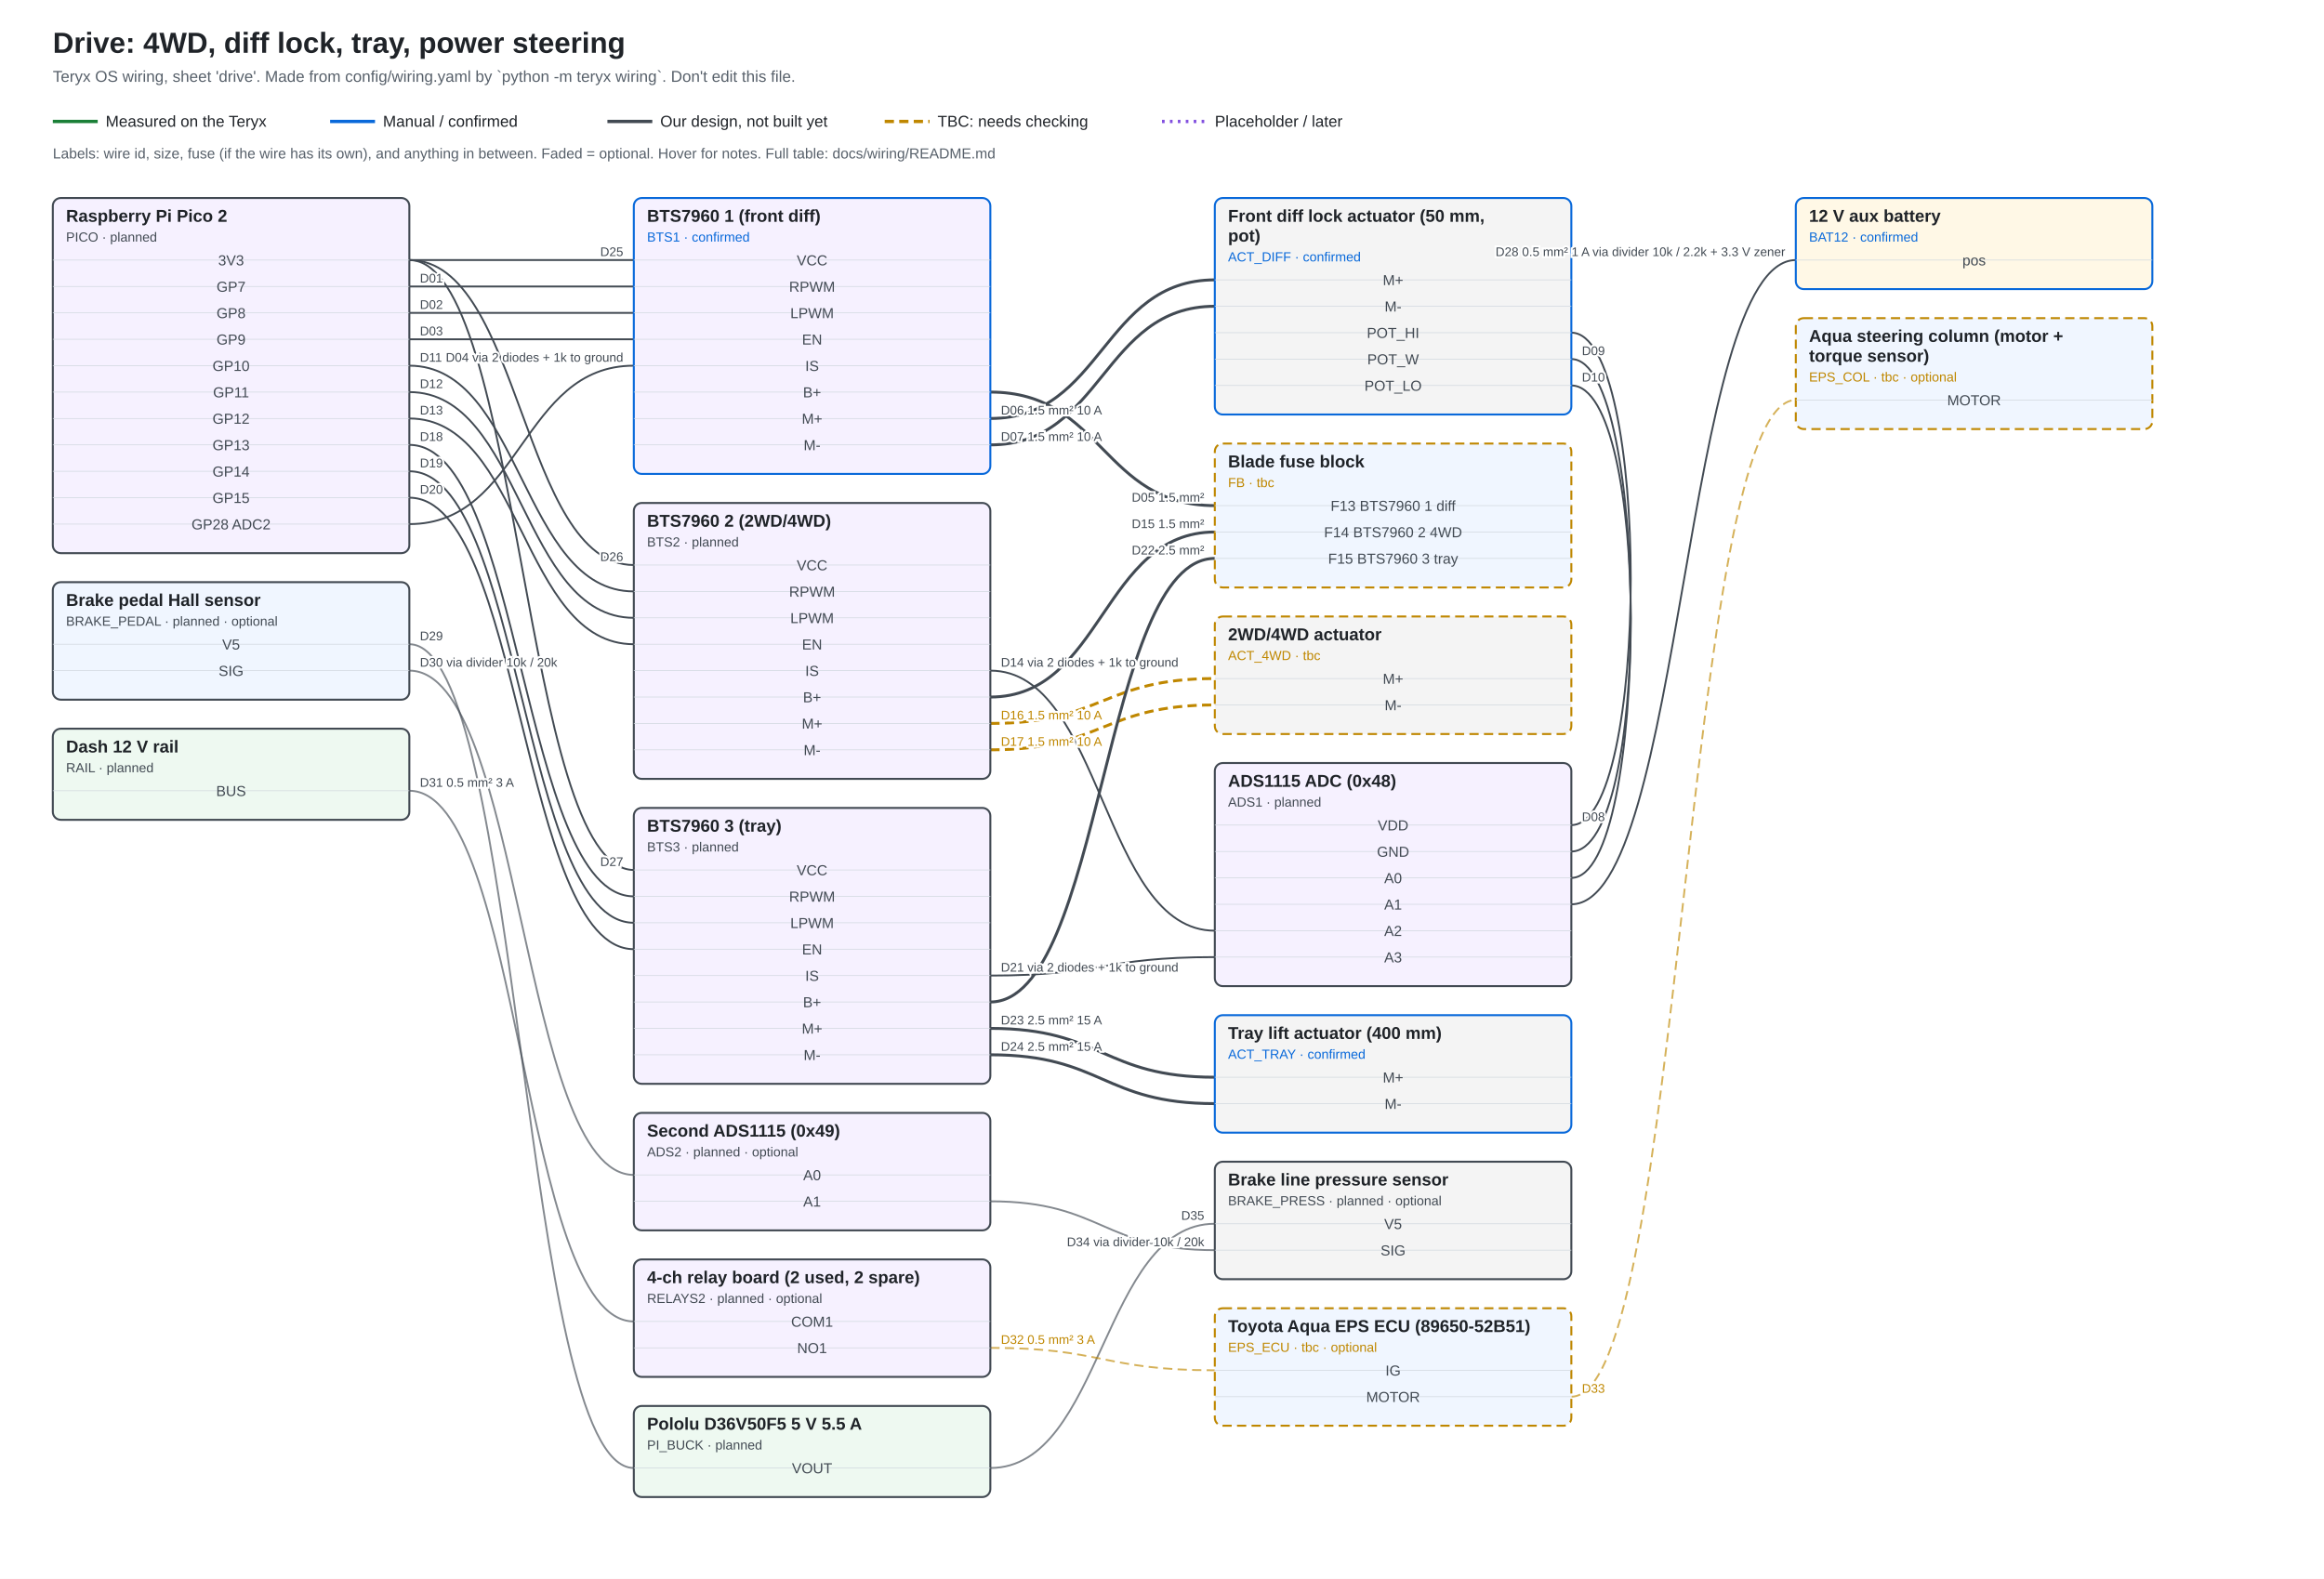
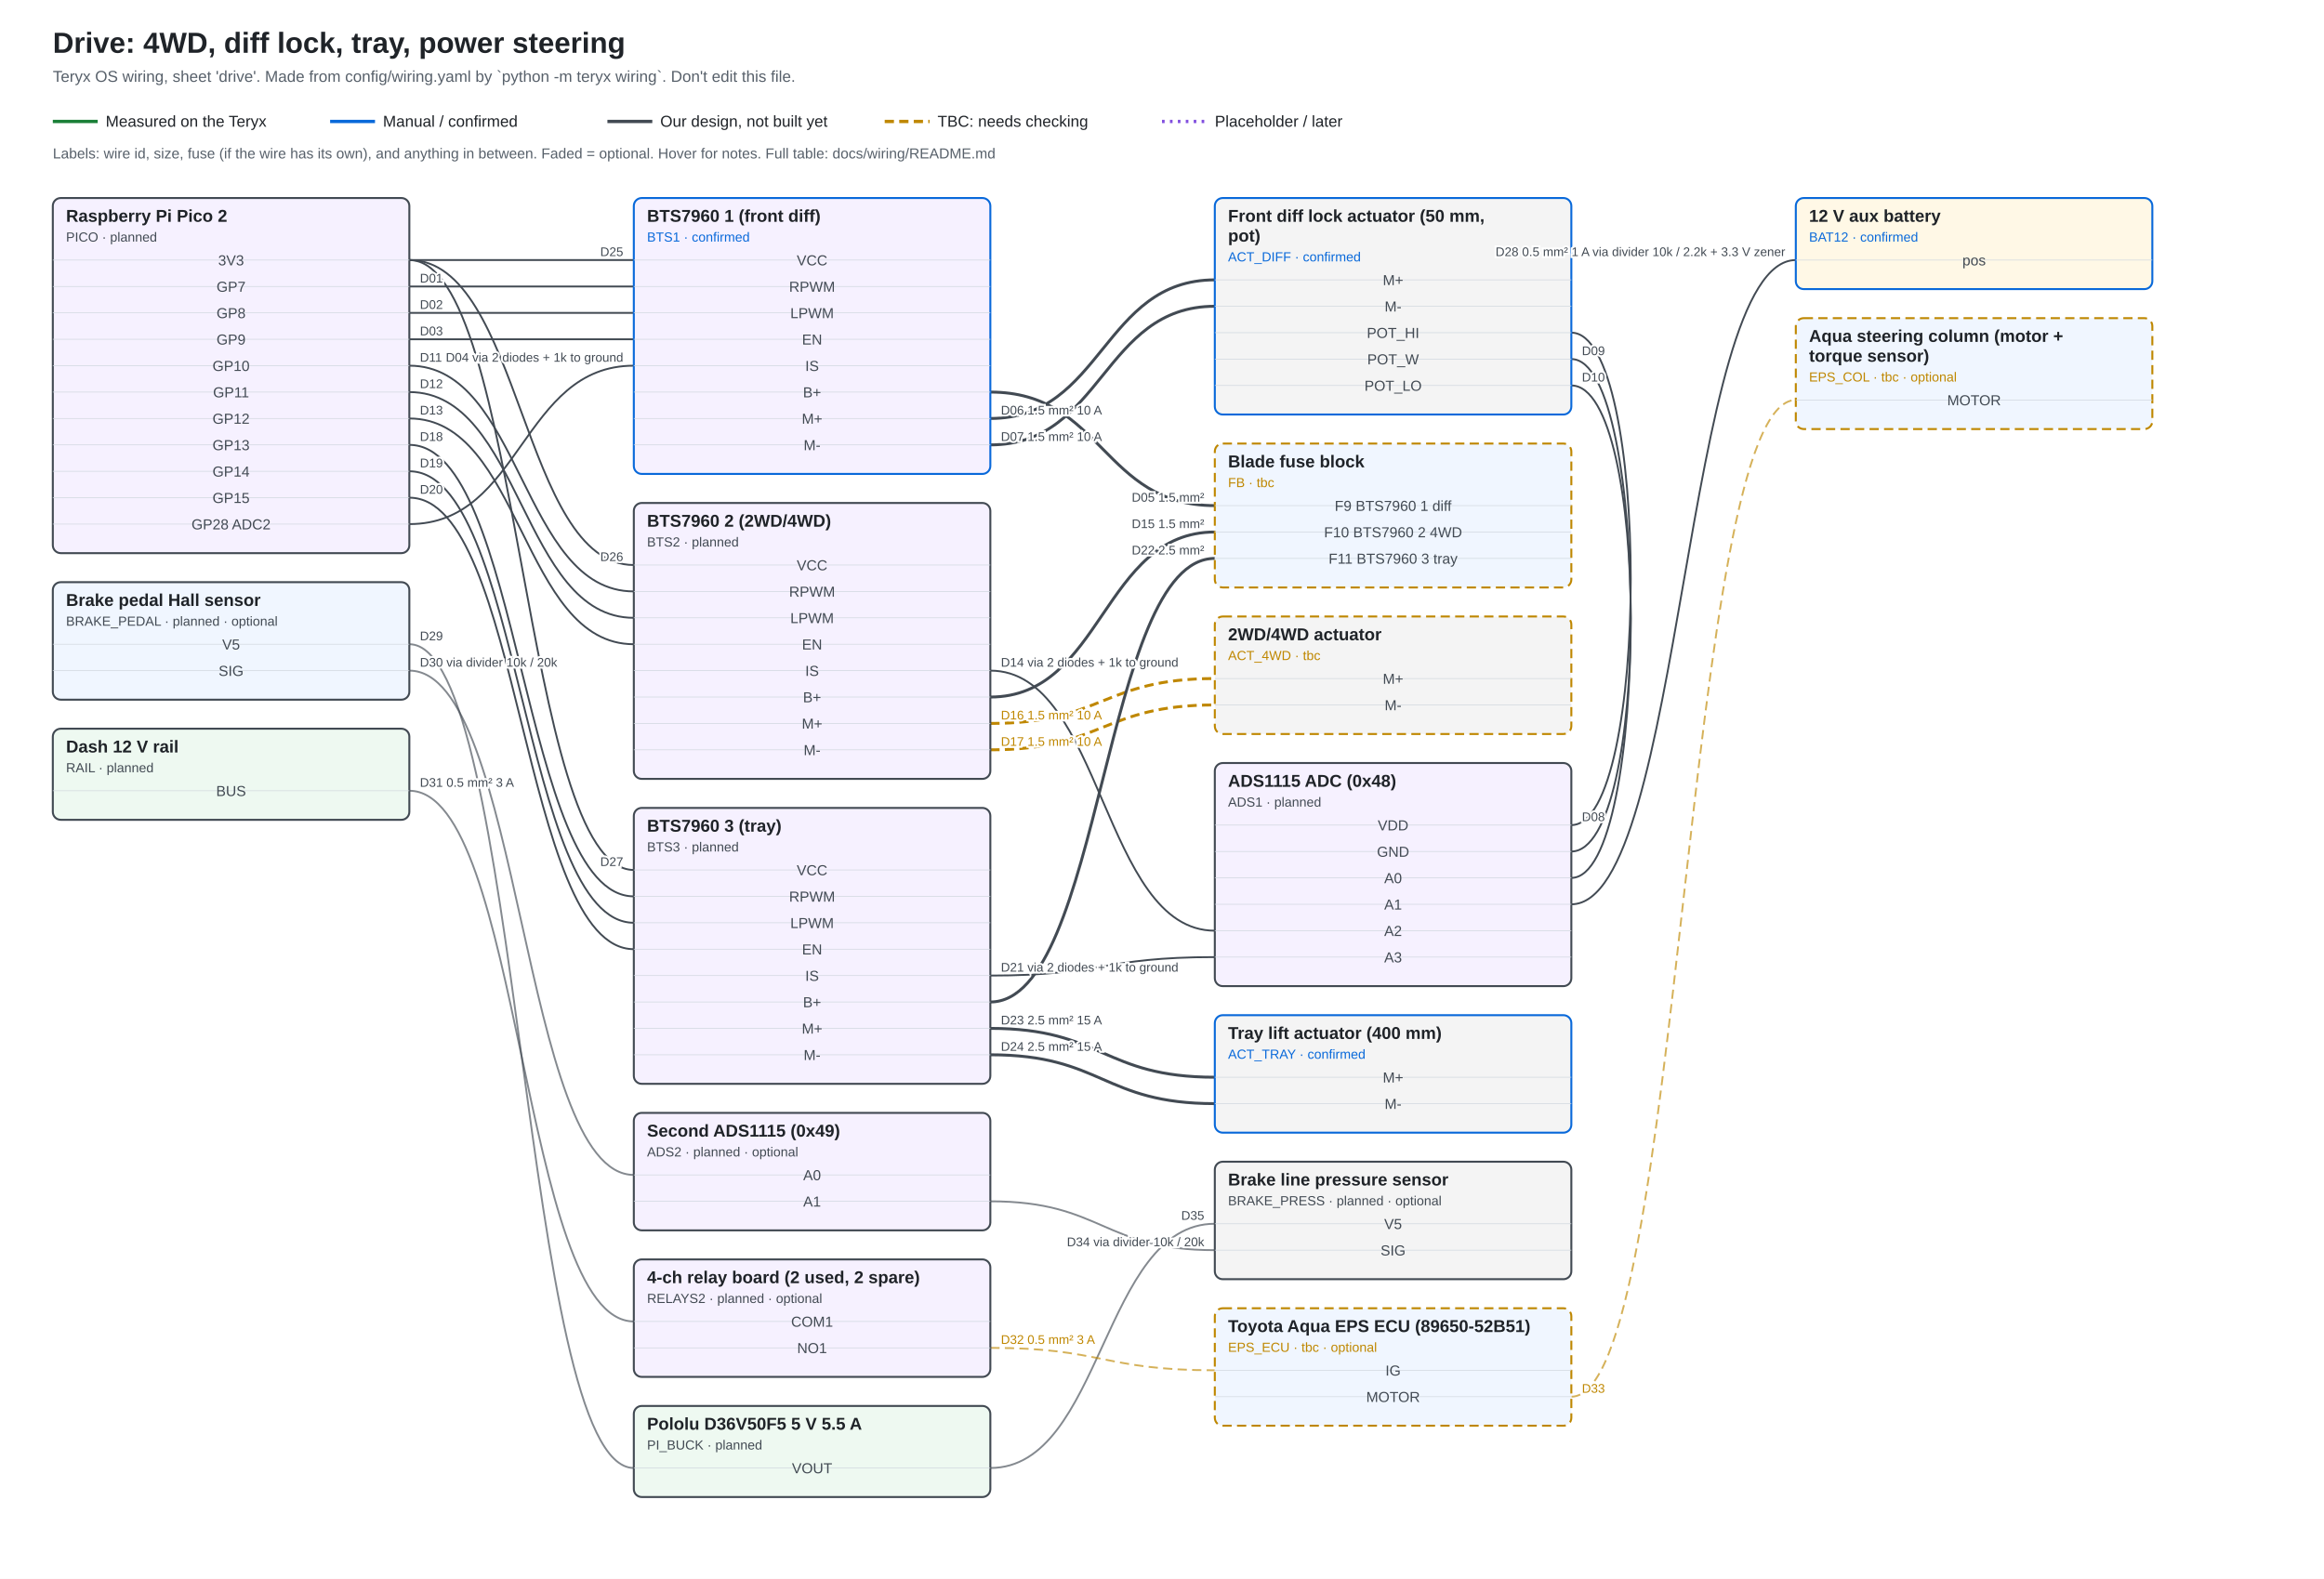
<svg xmlns="http://www.w3.org/2000/svg" viewBox="0 0 1760 1196" width="1760" height="1196" font-family="Arial, Helvetica, sans-serif" data-sheet="drive">
  <rect width="1760" height="1196" fill="#ffffff" />
  <text x="40" y="40" font-size="22" text-anchor="start" font-weight="bold" fill="#1f2328">Drive: 4WD, diff lock, tray, power steering</text>
  <text x="40" y="62" font-size="12" text-anchor="start" font-weight="normal" fill="#57606a">Teryx OS wiring, sheet 'drive'. Made from config/wiring.yaml by `python -m teryx wiring`. Don't edit this file.</text>
  <line x1="40" y1="92" x2="74" y2="92" stroke="#1a7f37" stroke-width="2.5" />
  <text x="80" y="96" font-size="12" text-anchor="start" font-weight="normal" fill="#1f2328">Measured on the Teryx</text>
  <line x1="250" y1="92" x2="284" y2="92" stroke="#0969da" stroke-width="2.5" />
  <text x="290" y="96" font-size="12" text-anchor="start" font-weight="normal" fill="#1f2328">Manual / confirmed</text>
  <line x1="460" y1="92" x2="494" y2="92" stroke="#424a53" stroke-width="2.5" />
  <text x="500" y="96" font-size="12" text-anchor="start" font-weight="normal" fill="#1f2328">Our design, not built yet</text>
  <line x1="670" y1="92" x2="704" y2="92" stroke="#bf8700" stroke-width="2.5" stroke-dasharray="7 4" />
  <text x="710" y="96" font-size="12" text-anchor="start" font-weight="normal" fill="#1f2328">TBC: needs checking</text>
  <line x1="880" y1="92" x2="914" y2="92" stroke="#8250df" stroke-width="2.5" stroke-dasharray="2 4" />
  <text x="920" y="96" font-size="12" text-anchor="start" font-weight="normal" fill="#1f2328">Placeholder / later</text>
  <text x="40" y="120" font-size="11" text-anchor="start" font-weight="normal" fill="#57606a">Labels: wire id, size, fuse (if the wire has its own), and anything in between. Faded = optional. Hover for notes. Full table: docs/wiring/README.md</text>
  <g data-wire="D01" data-from="PICO.GP7" data-to="BTS1.RPWM" data-status="planned">
    <path d="M310,217 C395,217 395,217 480,217" fill="none" stroke="#424a53" stroke-width="1.4" />
  </g>
  <g data-wire="D02" data-from="PICO.GP8" data-to="BTS1.LPWM" data-status="planned">
    <path d="M310,237 C395,237 395,237 480,237" fill="none" stroke="#424a53" stroke-width="1.4" />
  </g>
  <g data-wire="D03" data-from="PICO.GP9" data-to="BTS1.EN" data-status="planned">
    <path d="M310,257 C395,257 395,257 480,257" fill="none" stroke="#424a53" stroke-width="1.4" />
  </g>
  <g data-wire="D04" data-from="BTS1.IS" data-to="PICO.GP28" data-status="planned">
    <path d="M480,277 C395,277 395,397 310,397" fill="none" stroke="#424a53" stroke-width="1.4" />
  </g>
-   <g data-wire="D05" data-from="FB.F13" data-to="BTS1.B+" data-status="planned">
+   <g data-wire="D05" data-from="FB.F9" data-to="BTS1.B+" data-status="planned">
    <path d="M920,383 C835,383 835,297 750,297" fill="none" stroke="#424a53" stroke-width="2.2" />
  </g>
  <g data-wire="D06" data-from="BTS1.M+" data-to="ACT_DIFF.M+" data-status="planned">
    <path d="M750,317 C835,317 835,212 920,212" fill="none" stroke="#424a53" stroke-width="2.2" />
  </g>
  <g data-wire="D07" data-from="BTS1.M-" data-to="ACT_DIFF.M-" data-status="planned">
    <path d="M750,337 C835,337 835,232 920,232" fill="none" stroke="#424a53" stroke-width="2.2" />
  </g>
  <g data-wire="D08" data-from="ADS1.VDD" data-to="ACT_DIFF.POT_HI" data-status="planned">
    <path d="M1190,625 C1250,625 1250,252 1190,252" fill="none" stroke="#424a53" stroke-width="1.4" />
  </g>
  <g data-wire="D09" data-from="ACT_DIFF.POT_W" data-to="ADS1.A0" data-status="planned">
    <path d="M1190,272 C1250,272 1250,665 1190,665" fill="none" stroke="#424a53" stroke-width="1.4" />
  </g>
  <g data-wire="D10" data-from="ACT_DIFF.POT_LO" data-to="ADS1.GND" data-status="planned">
    <path d="M1190,292 C1250,292 1250,645 1190,645" fill="none" stroke="#424a53" stroke-width="1.4" />
  </g>
  <g data-wire="D11" data-from="PICO.GP10" data-to="BTS2.RPWM" data-status="planned">
    <path d="M310,277 C395,277 395,448 480,448" fill="none" stroke="#424a53" stroke-width="1.4" />
  </g>
  <g data-wire="D12" data-from="PICO.GP11" data-to="BTS2.LPWM" data-status="planned">
    <path d="M310,297 C395,297 395,468 480,468" fill="none" stroke="#424a53" stroke-width="1.4" />
  </g>
  <g data-wire="D13" data-from="PICO.GP12" data-to="BTS2.EN" data-status="planned">
    <path d="M310,317 C395,317 395,488 480,488" fill="none" stroke="#424a53" stroke-width="1.4" />
  </g>
  <g data-wire="D14" data-from="BTS2.IS" data-to="ADS1.A2" data-status="planned">
    <path d="M750,508 C835,508 835,705 920,705" fill="none" stroke="#424a53" stroke-width="1.4" />
  </g>
-   <g data-wire="D15" data-from="FB.F14" data-to="BTS2.B+" data-status="planned">
+   <g data-wire="D15" data-from="FB.F10" data-to="BTS2.B+" data-status="planned">
    <path d="M920,403 C835,403 835,528 750,528" fill="none" stroke="#424a53" stroke-width="2.2" />
  </g>
  <g data-wire="D16" data-from="BTS2.M+" data-to="ACT_4WD.M+" data-status="tbc">
    <path d="M750,548 C835,548 835,514 920,514" fill="none" stroke="#bf8700" stroke-width="2.2" stroke-dasharray="7 4" />
  </g>
  <g data-wire="D17" data-from="BTS2.M-" data-to="ACT_4WD.M-" data-status="tbc">
    <path d="M750,568 C835,568 835,534 920,534" fill="none" stroke="#bf8700" stroke-width="2.2" stroke-dasharray="7 4" />
  </g>
  <g data-wire="D18" data-from="PICO.GP13" data-to="BTS3.RPWM" data-status="planned">
    <path d="M310,337 C395,337 395,679 480,679" fill="none" stroke="#424a53" stroke-width="1.4" />
  </g>
  <g data-wire="D19" data-from="PICO.GP14" data-to="BTS3.LPWM" data-status="planned">
    <path d="M310,357 C395,357 395,699 480,699" fill="none" stroke="#424a53" stroke-width="1.4" />
  </g>
  <g data-wire="D20" data-from="PICO.GP15" data-to="BTS3.EN" data-status="planned">
    <path d="M310,377 C395,377 395,719 480,719" fill="none" stroke="#424a53" stroke-width="1.4" />
  </g>
  <g data-wire="D21" data-from="BTS3.IS" data-to="ADS1.A3" data-status="planned">
    <path d="M750,739 C835,739 835,725 920,725" fill="none" stroke="#424a53" stroke-width="1.4" />
  </g>
-   <g data-wire="D22" data-from="FB.F15" data-to="BTS3.B+" data-status="planned">
+   <g data-wire="D22" data-from="FB.F11" data-to="BTS3.B+" data-status="planned">
    <path d="M920,423 C835,423 835,759 750,759" fill="none" stroke="#424a53" stroke-width="2.2" />
  </g>
  <g data-wire="D23" data-from="BTS3.M+" data-to="ACT_TRAY.M+" data-status="planned">
    <path d="M750,779 C835,779 835,816 920,816" fill="none" stroke="#424a53" stroke-width="2.2" />
  </g>
  <g data-wire="D24" data-from="BTS3.M-" data-to="ACT_TRAY.M-" data-status="planned">
    <path d="M750,799 C835,799 835,836 920,836" fill="none" stroke="#424a53" stroke-width="2.2" />
  </g>
  <g data-wire="D25" data-from="PICO.3V3" data-to="BTS1.VCC" data-status="planned">
    <path d="M310,197 C395,197 395,197 480,197" fill="none" stroke="#424a53" stroke-width="1.4" />
  </g>
  <g data-wire="D26" data-from="PICO.3V3" data-to="BTS2.VCC" data-status="planned">
    <path d="M310,197 C395,197 395,428 480,428" fill="none" stroke="#424a53" stroke-width="1.4" />
  </g>
  <g data-wire="D27" data-from="PICO.3V3" data-to="BTS3.VCC" data-status="planned">
    <path d="M310,197 C395,197 395,659 480,659" fill="none" stroke="#424a53" stroke-width="1.4" />
  </g>
  <g data-wire="D28" data-from="BAT12.pos" data-to="ADS1.A1" data-status="planned">
    <path d="M1360,197 C1275,197 1275,685 1190,685" fill="none" stroke="#424a53" stroke-width="1.4" />
  </g>
  <g data-wire="D29" data-from="PI_BUCK.VOUT" data-to="BRAKE_PEDAL.V5" data-status="planned">
    <path d="M480,1112 C395,1112 395,488 310,488" fill="none" stroke="#424a53" stroke-width="1.4" stroke-opacity="0.65" />
  </g>
  <g data-wire="D30" data-from="BRAKE_PEDAL.SIG" data-to="ADS2.A0" data-status="planned">
    <path d="M310,508 C395,508 395,890 480,890" fill="none" stroke="#424a53" stroke-width="1.4" stroke-opacity="0.65" />
  </g>
  <g data-wire="D34" data-from="BRAKE_PRESS.SIG" data-to="ADS2.A1" data-status="planned">
    <path d="M920,947 C835,947 835,910 750,910" fill="none" stroke="#424a53" stroke-width="1.4" stroke-opacity="0.65" />
  </g>
  <g data-wire="D35" data-from="PI_BUCK.VOUT" data-to="BRAKE_PRESS.V5" data-status="planned">
    <path d="M750,1112 C835,1112 835,927 920,927" fill="none" stroke="#424a53" stroke-width="1.4" stroke-opacity="0.65" />
  </g>
  <g data-wire="D31" data-from="RAIL.BUS" data-to="RELAYS2.COM1" data-status="planned">
    <path d="M310,599 C395,599 395,1001 480,1001" fill="none" stroke="#424a53" stroke-width="1.4" stroke-opacity="0.65" />
  </g>
  <g data-wire="D32" data-from="RELAYS2.NO1" data-to="EPS_ECU.IG" data-status="tbc">
    <path d="M750,1021 C835,1021 835,1038 920,1038" fill="none" stroke="#bf8700" stroke-width="1.4" stroke-dasharray="7 4" stroke-opacity="0.65" />
  </g>
  <g data-wire="D33" data-from="EPS_ECU.MOTOR" data-to="EPS_COL.MOTOR" data-status="tbc">
    <path d="M1190,1058 C1275,1058 1275,303 1360,303" fill="none" stroke="#bf8700" stroke-width="1.4" stroke-dasharray="7 4" stroke-opacity="0.65" />
  </g>
  <g data-device="PICO" data-status="planned">
    <rect x="40" y="150" width="270" height="269" rx="6" fill="#f6f1ff" stroke="#424a53" stroke-width="1.5" />
    <text x="50" y="168" font-size="13" text-anchor="start" font-weight="bold" fill="#1f2328">Raspberry Pi Pico 2</text>
    <text x="50" y="183" font-size="10" text-anchor="start" font-weight="normal" fill="#424a53">PICO · planned</text>
    <line x1="40" y1="197" x2="310" y2="197" stroke="#d0d7de" stroke-width="0.5" />
    <text x="175" y="201" font-size="11" text-anchor="middle" font-weight="normal" fill="#424a53">3V3</text>
    <line x1="40" y1="217" x2="310" y2="217" stroke="#d0d7de" stroke-width="0.5" />
    <text x="175" y="221" font-size="11" text-anchor="middle" font-weight="normal" fill="#424a53">GP7</text>
    <line x1="40" y1="237" x2="310" y2="237" stroke="#d0d7de" stroke-width="0.5" />
    <text x="175" y="241" font-size="11" text-anchor="middle" font-weight="normal" fill="#424a53">GP8</text>
    <line x1="40" y1="257" x2="310" y2="257" stroke="#d0d7de" stroke-width="0.5" />
    <text x="175" y="261" font-size="11" text-anchor="middle" font-weight="normal" fill="#424a53">GP9</text>
    <line x1="40" y1="277" x2="310" y2="277" stroke="#d0d7de" stroke-width="0.5" />
    <text x="175" y="281" font-size="11" text-anchor="middle" font-weight="normal" fill="#424a53">GP10</text>
    <line x1="40" y1="297" x2="310" y2="297" stroke="#d0d7de" stroke-width="0.5" />
    <text x="175" y="301" font-size="11" text-anchor="middle" font-weight="normal" fill="#424a53">GP11</text>
    <line x1="40" y1="317" x2="310" y2="317" stroke="#d0d7de" stroke-width="0.5" />
    <text x="175" y="321" font-size="11" text-anchor="middle" font-weight="normal" fill="#424a53">GP12</text>
    <line x1="40" y1="337" x2="310" y2="337" stroke="#d0d7de" stroke-width="0.5" />
    <text x="175" y="341" font-size="11" text-anchor="middle" font-weight="normal" fill="#424a53">GP13</text>
    <line x1="40" y1="357" x2="310" y2="357" stroke="#d0d7de" stroke-width="0.5" />
    <text x="175" y="361" font-size="11" text-anchor="middle" font-weight="normal" fill="#424a53">GP14</text>
    <line x1="40" y1="377" x2="310" y2="377" stroke="#d0d7de" stroke-width="0.5" />
    <text x="175" y="381" font-size="11" text-anchor="middle" font-weight="normal" fill="#424a53">GP15</text>
    <line x1="40" y1="397" x2="310" y2="397" stroke="#d0d7de" stroke-width="0.5" />
    <text x="175" y="401" font-size="11" text-anchor="middle" font-weight="normal" fill="#424a53">GP28  ADC2</text>
  </g>
  <g data-device="BRAKE_PEDAL" data-status="planned">
    <rect x="40" y="441" width="270" height="89" rx="6" fill="#f0f6ff" stroke="#424a53" stroke-width="1.5" />
    <text x="50" y="459" font-size="13" text-anchor="start" font-weight="bold" fill="#1f2328">Brake pedal Hall sensor</text>
    <text x="50" y="474" font-size="10" text-anchor="start" font-weight="normal" fill="#424a53">BRAKE_PEDAL · planned · optional</text>
    <line x1="40" y1="488" x2="310" y2="488" stroke="#d0d7de" stroke-width="0.5" />
    <text x="175" y="492" font-size="11" text-anchor="middle" font-weight="normal" fill="#424a53">V5</text>
    <line x1="40" y1="508" x2="310" y2="508" stroke="#d0d7de" stroke-width="0.5" />
    <text x="175" y="512" font-size="11" text-anchor="middle" font-weight="normal" fill="#424a53">SIG</text>
  </g>
  <g data-device="RAIL" data-status="planned">
    <rect x="40" y="552" width="270" height="69" rx="6" fill="#eef9f1" stroke="#424a53" stroke-width="1.5" />
    <text x="50" y="570" font-size="13" text-anchor="start" font-weight="bold" fill="#1f2328">Dash 12 V rail</text>
    <text x="50" y="585" font-size="10" text-anchor="start" font-weight="normal" fill="#424a53">RAIL · planned</text>
    <line x1="40" y1="599" x2="310" y2="599" stroke="#d0d7de" stroke-width="0.5" />
    <text x="175" y="603" font-size="11" text-anchor="middle" font-weight="normal" fill="#424a53">BUS</text>
  </g>
  <g data-device="BTS1" data-status="confirmed">
    <rect x="480" y="150" width="270" height="209" rx="6" fill="#f6f1ff" stroke="#0969da" stroke-width="1.5" />
    <text x="490" y="168" font-size="13" text-anchor="start" font-weight="bold" fill="#1f2328">BTS7960 1 (front diff)</text>
    <text x="490" y="183" font-size="10" text-anchor="start" font-weight="normal" fill="#0969da">BTS1 · confirmed</text>
    <line x1="480" y1="197" x2="750" y2="197" stroke="#d0d7de" stroke-width="0.5" />
    <text x="615" y="201" font-size="11" text-anchor="middle" font-weight="normal" fill="#424a53">VCC</text>
    <line x1="480" y1="217" x2="750" y2="217" stroke="#d0d7de" stroke-width="0.5" />
    <text x="615" y="221" font-size="11" text-anchor="middle" font-weight="normal" fill="#424a53">RPWM</text>
    <line x1="480" y1="237" x2="750" y2="237" stroke="#d0d7de" stroke-width="0.5" />
    <text x="615" y="241" font-size="11" text-anchor="middle" font-weight="normal" fill="#424a53">LPWM</text>
    <line x1="480" y1="257" x2="750" y2="257" stroke="#d0d7de" stroke-width="0.5" />
    <text x="615" y="261" font-size="11" text-anchor="middle" font-weight="normal" fill="#424a53">EN</text>
    <line x1="480" y1="277" x2="750" y2="277" stroke="#d0d7de" stroke-width="0.5" />
    <text x="615" y="281" font-size="11" text-anchor="middle" font-weight="normal" fill="#424a53">IS</text>
    <line x1="480" y1="297" x2="750" y2="297" stroke="#d0d7de" stroke-width="0.5" />
    <text x="615" y="301" font-size="11" text-anchor="middle" font-weight="normal" fill="#424a53">B+</text>
    <line x1="480" y1="317" x2="750" y2="317" stroke="#d0d7de" stroke-width="0.5" />
    <text x="615" y="321" font-size="11" text-anchor="middle" font-weight="normal" fill="#424a53">M+</text>
    <line x1="480" y1="337" x2="750" y2="337" stroke="#d0d7de" stroke-width="0.5" />
    <text x="615" y="341" font-size="11" text-anchor="middle" font-weight="normal" fill="#424a53">M-</text>
  </g>
  <g data-device="BTS2" data-status="planned">
    <rect x="480" y="381" width="270" height="209" rx="6" fill="#f6f1ff" stroke="#424a53" stroke-width="1.5" />
    <text x="490" y="399" font-size="13" text-anchor="start" font-weight="bold" fill="#1f2328">BTS7960 2 (2WD/4WD)</text>
    <text x="490" y="414" font-size="10" text-anchor="start" font-weight="normal" fill="#424a53">BTS2 · planned</text>
    <line x1="480" y1="428" x2="750" y2="428" stroke="#d0d7de" stroke-width="0.5" />
    <text x="615" y="432" font-size="11" text-anchor="middle" font-weight="normal" fill="#424a53">VCC</text>
    <line x1="480" y1="448" x2="750" y2="448" stroke="#d0d7de" stroke-width="0.5" />
    <text x="615" y="452" font-size="11" text-anchor="middle" font-weight="normal" fill="#424a53">RPWM</text>
    <line x1="480" y1="468" x2="750" y2="468" stroke="#d0d7de" stroke-width="0.5" />
    <text x="615" y="472" font-size="11" text-anchor="middle" font-weight="normal" fill="#424a53">LPWM</text>
    <line x1="480" y1="488" x2="750" y2="488" stroke="#d0d7de" stroke-width="0.5" />
    <text x="615" y="492" font-size="11" text-anchor="middle" font-weight="normal" fill="#424a53">EN</text>
    <line x1="480" y1="508" x2="750" y2="508" stroke="#d0d7de" stroke-width="0.5" />
    <text x="615" y="512" font-size="11" text-anchor="middle" font-weight="normal" fill="#424a53">IS</text>
    <line x1="480" y1="528" x2="750" y2="528" stroke="#d0d7de" stroke-width="0.5" />
    <text x="615" y="532" font-size="11" text-anchor="middle" font-weight="normal" fill="#424a53">B+</text>
    <line x1="480" y1="548" x2="750" y2="548" stroke="#d0d7de" stroke-width="0.5" />
    <text x="615" y="552" font-size="11" text-anchor="middle" font-weight="normal" fill="#424a53">M+</text>
    <line x1="480" y1="568" x2="750" y2="568" stroke="#d0d7de" stroke-width="0.5" />
    <text x="615" y="572" font-size="11" text-anchor="middle" font-weight="normal" fill="#424a53">M-</text>
  </g>
  <g data-device="BTS3" data-status="planned">
    <rect x="480" y="612" width="270" height="209" rx="6" fill="#f6f1ff" stroke="#424a53" stroke-width="1.5" />
    <text x="490" y="630" font-size="13" text-anchor="start" font-weight="bold" fill="#1f2328">BTS7960 3 (tray)</text>
    <text x="490" y="645" font-size="10" text-anchor="start" font-weight="normal" fill="#424a53">BTS3 · planned</text>
    <line x1="480" y1="659" x2="750" y2="659" stroke="#d0d7de" stroke-width="0.5" />
    <text x="615" y="663" font-size="11" text-anchor="middle" font-weight="normal" fill="#424a53">VCC</text>
    <line x1="480" y1="679" x2="750" y2="679" stroke="#d0d7de" stroke-width="0.5" />
    <text x="615" y="683" font-size="11" text-anchor="middle" font-weight="normal" fill="#424a53">RPWM</text>
    <line x1="480" y1="699" x2="750" y2="699" stroke="#d0d7de" stroke-width="0.5" />
    <text x="615" y="703" font-size="11" text-anchor="middle" font-weight="normal" fill="#424a53">LPWM</text>
    <line x1="480" y1="719" x2="750" y2="719" stroke="#d0d7de" stroke-width="0.5" />
    <text x="615" y="723" font-size="11" text-anchor="middle" font-weight="normal" fill="#424a53">EN</text>
    <line x1="480" y1="739" x2="750" y2="739" stroke="#d0d7de" stroke-width="0.5" />
    <text x="615" y="743" font-size="11" text-anchor="middle" font-weight="normal" fill="#424a53">IS</text>
    <line x1="480" y1="759" x2="750" y2="759" stroke="#d0d7de" stroke-width="0.5" />
    <text x="615" y="763" font-size="11" text-anchor="middle" font-weight="normal" fill="#424a53">B+</text>
    <line x1="480" y1="779" x2="750" y2="779" stroke="#d0d7de" stroke-width="0.5" />
    <text x="615" y="783" font-size="11" text-anchor="middle" font-weight="normal" fill="#424a53">M+</text>
    <line x1="480" y1="799" x2="750" y2="799" stroke="#d0d7de" stroke-width="0.5" />
    <text x="615" y="803" font-size="11" text-anchor="middle" font-weight="normal" fill="#424a53">M-</text>
  </g>
  <g data-device="ADS2" data-status="planned">
    <rect x="480" y="843" width="270" height="89" rx="6" fill="#f6f1ff" stroke="#424a53" stroke-width="1.5" />
    <text x="490" y="861" font-size="13" text-anchor="start" font-weight="bold" fill="#1f2328">Second ADS1115 (0x49)</text>
    <text x="490" y="876" font-size="10" text-anchor="start" font-weight="normal" fill="#424a53">ADS2 · planned · optional</text>
    <line x1="480" y1="890" x2="750" y2="890" stroke="#d0d7de" stroke-width="0.5" />
    <text x="615" y="894" font-size="11" text-anchor="middle" font-weight="normal" fill="#424a53">A0</text>
    <line x1="480" y1="910" x2="750" y2="910" stroke="#d0d7de" stroke-width="0.5" />
    <text x="615" y="914" font-size="11" text-anchor="middle" font-weight="normal" fill="#424a53">A1</text>
  </g>
  <g data-device="RELAYS2" data-status="planned">
    <rect x="480" y="954" width="270" height="89" rx="6" fill="#f6f1ff" stroke="#424a53" stroke-width="1.5" />
    <text x="490" y="972" font-size="13" text-anchor="start" font-weight="bold" fill="#1f2328">4-ch relay board (2 used, 2 spare)</text>
    <text x="490" y="987" font-size="10" text-anchor="start" font-weight="normal" fill="#424a53">RELAYS2 · planned · optional</text>
    <line x1="480" y1="1001" x2="750" y2="1001" stroke="#d0d7de" stroke-width="0.5" />
    <text x="615" y="1005" font-size="11" text-anchor="middle" font-weight="normal" fill="#424a53">COM1</text>
    <line x1="480" y1="1021" x2="750" y2="1021" stroke="#d0d7de" stroke-width="0.5" />
    <text x="615" y="1025" font-size="11" text-anchor="middle" font-weight="normal" fill="#424a53">NO1</text>
  </g>
  <g data-device="PI_BUCK" data-status="planned">
    <rect x="480" y="1065" width="270" height="69" rx="6" fill="#eef9f1" stroke="#424a53" stroke-width="1.5" />
    <text x="490" y="1083" font-size="13" text-anchor="start" font-weight="bold" fill="#1f2328">Pololu D36V50F5 5 V 5.5 A</text>
    <text x="490" y="1098" font-size="10" text-anchor="start" font-weight="normal" fill="#424a53">PI_BUCK · planned</text>
    <line x1="480" y1="1112" x2="750" y2="1112" stroke="#d0d7de" stroke-width="0.5" />
    <text x="615" y="1116" font-size="11" text-anchor="middle" font-weight="normal" fill="#424a53">VOUT</text>
  </g>
  <g data-device="ACT_DIFF" data-status="confirmed">
    <rect x="920" y="150" width="270" height="164" rx="6" fill="#f4f4f4" stroke="#0969da" stroke-width="1.5" />
    <text x="930" y="168" font-size="13" text-anchor="start" font-weight="bold" fill="#1f2328">Front diff lock actuator (50 mm,</text>
    <text x="930" y="183" font-size="13" text-anchor="start" font-weight="bold" fill="#1f2328">pot)</text>
    <text x="930" y="198" font-size="10" text-anchor="start" font-weight="normal" fill="#0969da">ACT_DIFF · confirmed</text>
    <line x1="920" y1="212" x2="1190" y2="212" stroke="#d0d7de" stroke-width="0.5" />
    <text x="1055" y="216" font-size="11" text-anchor="middle" font-weight="normal" fill="#424a53">M+</text>
    <line x1="920" y1="232" x2="1190" y2="232" stroke="#d0d7de" stroke-width="0.5" />
    <text x="1055" y="236" font-size="11" text-anchor="middle" font-weight="normal" fill="#424a53">M-</text>
    <line x1="920" y1="252" x2="1190" y2="252" stroke="#d0d7de" stroke-width="0.5" />
    <text x="1055" y="256" font-size="11" text-anchor="middle" font-weight="normal" fill="#424a53">POT_HI</text>
    <line x1="920" y1="272" x2="1190" y2="272" stroke="#d0d7de" stroke-width="0.5" />
    <text x="1055" y="276" font-size="11" text-anchor="middle" font-weight="normal" fill="#424a53">POT_W</text>
    <line x1="920" y1="292" x2="1190" y2="292" stroke="#d0d7de" stroke-width="0.5" />
    <text x="1055" y="296" font-size="11" text-anchor="middle" font-weight="normal" fill="#424a53">POT_LO</text>
  </g>
  <g data-device="FB" data-status="tbc">
    <rect x="920" y="336" width="270" height="109" rx="6" fill="#f0f6ff" stroke="#bf8700" stroke-width="1.5" stroke-dasharray="7 4" />
    <text x="930" y="354" font-size="13" text-anchor="start" font-weight="bold" fill="#1f2328">Blade fuse block</text>
    <text x="930" y="369" font-size="10" text-anchor="start" font-weight="normal" fill="#bf8700">FB · tbc</text>
    <line x1="920" y1="383" x2="1190" y2="383" stroke="#d0d7de" stroke-width="0.5" />
-     <text x="1055" y="387" font-size="11" text-anchor="middle" font-weight="normal" fill="#424a53">F13  BTS7960 1 diff</text>
+     <text x="1055" y="387" font-size="11" text-anchor="middle" font-weight="normal" fill="#424a53">F9  BTS7960 1 diff</text>
    <line x1="920" y1="403" x2="1190" y2="403" stroke="#d0d7de" stroke-width="0.5" />
-     <text x="1055" y="407" font-size="11" text-anchor="middle" font-weight="normal" fill="#424a53">F14  BTS7960 2 4WD</text>
+     <text x="1055" y="407" font-size="11" text-anchor="middle" font-weight="normal" fill="#424a53">F10  BTS7960 2 4WD</text>
    <line x1="920" y1="423" x2="1190" y2="423" stroke="#d0d7de" stroke-width="0.5" />
-     <text x="1055" y="427" font-size="11" text-anchor="middle" font-weight="normal" fill="#424a53">F15  BTS7960 3 tray</text>
+     <text x="1055" y="427" font-size="11" text-anchor="middle" font-weight="normal" fill="#424a53">F11  BTS7960 3 tray</text>
  </g>
  <g data-device="ACT_4WD" data-status="tbc">
    <rect x="920" y="467" width="270" height="89" rx="6" fill="#f4f4f4" stroke="#bf8700" stroke-width="1.5" stroke-dasharray="7 4" />
    <text x="930" y="485" font-size="13" text-anchor="start" font-weight="bold" fill="#1f2328">2WD/4WD actuator</text>
    <text x="930" y="500" font-size="10" text-anchor="start" font-weight="normal" fill="#bf8700">ACT_4WD · tbc</text>
    <line x1="920" y1="514" x2="1190" y2="514" stroke="#d0d7de" stroke-width="0.5" />
    <text x="1055" y="518" font-size="11" text-anchor="middle" font-weight="normal" fill="#424a53">M+</text>
    <line x1="920" y1="534" x2="1190" y2="534" stroke="#d0d7de" stroke-width="0.5" />
    <text x="1055" y="538" font-size="11" text-anchor="middle" font-weight="normal" fill="#424a53">M-</text>
  </g>
  <g data-device="ADS1" data-status="planned">
    <rect x="920" y="578" width="270" height="169" rx="6" fill="#f6f1ff" stroke="#424a53" stroke-width="1.5" />
    <text x="930" y="596" font-size="13" text-anchor="start" font-weight="bold" fill="#1f2328">ADS1115 ADC (0x48)</text>
    <text x="930" y="611" font-size="10" text-anchor="start" font-weight="normal" fill="#424a53">ADS1 · planned</text>
    <line x1="920" y1="625" x2="1190" y2="625" stroke="#d0d7de" stroke-width="0.5" />
    <text x="1055" y="629" font-size="11" text-anchor="middle" font-weight="normal" fill="#424a53">VDD</text>
    <line x1="920" y1="645" x2="1190" y2="645" stroke="#d0d7de" stroke-width="0.5" />
    <text x="1055" y="649" font-size="11" text-anchor="middle" font-weight="normal" fill="#424a53">GND</text>
    <line x1="920" y1="665" x2="1190" y2="665" stroke="#d0d7de" stroke-width="0.5" />
    <text x="1055" y="669" font-size="11" text-anchor="middle" font-weight="normal" fill="#424a53">A0</text>
    <line x1="920" y1="685" x2="1190" y2="685" stroke="#d0d7de" stroke-width="0.5" />
    <text x="1055" y="689" font-size="11" text-anchor="middle" font-weight="normal" fill="#424a53">A1</text>
    <line x1="920" y1="705" x2="1190" y2="705" stroke="#d0d7de" stroke-width="0.5" />
    <text x="1055" y="709" font-size="11" text-anchor="middle" font-weight="normal" fill="#424a53">A2</text>
    <line x1="920" y1="725" x2="1190" y2="725" stroke="#d0d7de" stroke-width="0.5" />
    <text x="1055" y="729" font-size="11" text-anchor="middle" font-weight="normal" fill="#424a53">A3</text>
  </g>
  <g data-device="ACT_TRAY" data-status="confirmed">
    <rect x="920" y="769" width="270" height="89" rx="6" fill="#f4f4f4" stroke="#0969da" stroke-width="1.5" />
    <text x="930" y="787" font-size="13" text-anchor="start" font-weight="bold" fill="#1f2328">Tray lift actuator (400 mm)</text>
    <text x="930" y="802" font-size="10" text-anchor="start" font-weight="normal" fill="#0969da">ACT_TRAY · confirmed</text>
    <line x1="920" y1="816" x2="1190" y2="816" stroke="#d0d7de" stroke-width="0.5" />
    <text x="1055" y="820" font-size="11" text-anchor="middle" font-weight="normal" fill="#424a53">M+</text>
    <line x1="920" y1="836" x2="1190" y2="836" stroke="#d0d7de" stroke-width="0.5" />
    <text x="1055" y="840" font-size="11" text-anchor="middle" font-weight="normal" fill="#424a53">M-</text>
  </g>
  <g data-device="BRAKE_PRESS" data-status="planned">
    <rect x="920" y="880" width="270" height="89" rx="6" fill="#f4f4f4" stroke="#424a53" stroke-width="1.5" />
    <text x="930" y="898" font-size="13" text-anchor="start" font-weight="bold" fill="#1f2328">Brake line pressure sensor</text>
    <text x="930" y="913" font-size="10" text-anchor="start" font-weight="normal" fill="#424a53">BRAKE_PRESS · planned · optional</text>
    <line x1="920" y1="927" x2="1190" y2="927" stroke="#d0d7de" stroke-width="0.5" />
    <text x="1055" y="931" font-size="11" text-anchor="middle" font-weight="normal" fill="#424a53">V5</text>
    <line x1="920" y1="947" x2="1190" y2="947" stroke="#d0d7de" stroke-width="0.5" />
    <text x="1055" y="951" font-size="11" text-anchor="middle" font-weight="normal" fill="#424a53">SIG</text>
  </g>
  <g data-device="EPS_ECU" data-status="tbc">
    <rect x="920" y="991" width="270" height="89" rx="6" fill="#f0f6ff" stroke="#bf8700" stroke-width="1.5" stroke-dasharray="7 4" />
    <text x="930" y="1009" font-size="13" text-anchor="start" font-weight="bold" fill="#1f2328">Toyota Aqua EPS ECU (89650-52B51)</text>
    <text x="930" y="1024" font-size="10" text-anchor="start" font-weight="normal" fill="#bf8700">EPS_ECU · tbc · optional</text>
    <line x1="920" y1="1038" x2="1190" y2="1038" stroke="#d0d7de" stroke-width="0.5" />
    <text x="1055" y="1042" font-size="11" text-anchor="middle" font-weight="normal" fill="#424a53">IG</text>
    <line x1="920" y1="1058" x2="1190" y2="1058" stroke="#d0d7de" stroke-width="0.5" />
    <text x="1055" y="1062" font-size="11" text-anchor="middle" font-weight="normal" fill="#424a53">MOTOR</text>
  </g>
  <g data-device="BAT12" data-status="confirmed">
    <rect x="1360" y="150" width="270" height="69" rx="6" fill="#fff8e6" stroke="#0969da" stroke-width="1.5" />
    <text x="1370" y="168" font-size="13" text-anchor="start" font-weight="bold" fill="#1f2328">12 V aux battery</text>
    <text x="1370" y="183" font-size="10" text-anchor="start" font-weight="normal" fill="#0969da">BAT12 · confirmed</text>
    <line x1="1360" y1="197" x2="1630" y2="197" stroke="#d0d7de" stroke-width="0.5" />
    <text x="1495" y="201" font-size="11" text-anchor="middle" font-weight="normal" fill="#424a53">pos</text>
  </g>
  <g data-device="EPS_COL" data-status="tbc">
    <rect x="1360" y="241" width="270" height="84" rx="6" fill="#f0f6ff" stroke="#bf8700" stroke-width="1.5" stroke-dasharray="7 4" />
    <text x="1370" y="259" font-size="13" text-anchor="start" font-weight="bold" fill="#1f2328">Aqua steering column (motor +</text>
    <text x="1370" y="274" font-size="13" text-anchor="start" font-weight="bold" fill="#1f2328">torque sensor)</text>
    <text x="1370" y="289" font-size="10" text-anchor="start" font-weight="normal" fill="#bf8700">EPS_COL · tbc · optional</text>
    <line x1="1360" y1="303" x2="1630" y2="303" stroke="#d0d7de" stroke-width="0.5" />
    <text x="1495" y="307" font-size="11" text-anchor="middle" font-weight="normal" fill="#424a53">MOTOR</text>
  </g>
  <text x="318" y="214" font-size="9.5" text-anchor="start" font-weight="normal" fill="#424a53" stroke="#ffffff" stroke-width="3" paint-order="stroke">D01</text>
  <text x="318" y="234" font-size="9.5" text-anchor="start" font-weight="normal" fill="#424a53" stroke="#ffffff" stroke-width="3" paint-order="stroke">D02</text>
  <text x="318" y="254" font-size="9.5" text-anchor="start" font-weight="normal" fill="#424a53" stroke="#ffffff" stroke-width="3" paint-order="stroke">D03</text>
  <text x="472" y="274" font-size="9.5" text-anchor="end" font-weight="normal" fill="#424a53" stroke="#ffffff" stroke-width="3" paint-order="stroke">D04  via 2 diodes + 1k to ground</text>
  <text x="912" y="380" font-size="9.5" text-anchor="end" font-weight="normal" fill="#424a53" stroke="#ffffff" stroke-width="3" paint-order="stroke">D05  1.5 mm²</text>
  <text x="758" y="314" font-size="9.5" text-anchor="start" font-weight="normal" fill="#424a53" stroke="#ffffff" stroke-width="3" paint-order="stroke">D06  1.5 mm²  10 A</text>
  <text x="758" y="334" font-size="9.5" text-anchor="start" font-weight="normal" fill="#424a53" stroke="#ffffff" stroke-width="3" paint-order="stroke">D07  1.5 mm²  10 A</text>
  <text x="1198" y="622" font-size="9.5" text-anchor="start" font-weight="normal" fill="#424a53" stroke="#ffffff" stroke-width="3" paint-order="stroke">D08</text>
  <text x="1198" y="269" font-size="9.5" text-anchor="start" font-weight="normal" fill="#424a53" stroke="#ffffff" stroke-width="3" paint-order="stroke">D09</text>
  <text x="1198" y="289" font-size="9.5" text-anchor="start" font-weight="normal" fill="#424a53" stroke="#ffffff" stroke-width="3" paint-order="stroke">D10</text>
  <text x="318" y="274" font-size="9.5" text-anchor="start" font-weight="normal" fill="#424a53" stroke="#ffffff" stroke-width="3" paint-order="stroke">D11</text>
  <text x="318" y="294" font-size="9.5" text-anchor="start" font-weight="normal" fill="#424a53" stroke="#ffffff" stroke-width="3" paint-order="stroke">D12</text>
  <text x="318" y="314" font-size="9.5" text-anchor="start" font-weight="normal" fill="#424a53" stroke="#ffffff" stroke-width="3" paint-order="stroke">D13</text>
  <text x="758" y="505" font-size="9.5" text-anchor="start" font-weight="normal" fill="#424a53" stroke="#ffffff" stroke-width="3" paint-order="stroke">D14  via 2 diodes + 1k to ground</text>
  <text x="912" y="400" font-size="9.5" text-anchor="end" font-weight="normal" fill="#424a53" stroke="#ffffff" stroke-width="3" paint-order="stroke">D15  1.5 mm²</text>
  <text x="758" y="545" font-size="9.5" text-anchor="start" font-weight="normal" fill="#bf8700" stroke="#ffffff" stroke-width="3" paint-order="stroke">D16  1.5 mm²  10 A</text>
  <text x="758" y="565" font-size="9.5" text-anchor="start" font-weight="normal" fill="#bf8700" stroke="#ffffff" stroke-width="3" paint-order="stroke">D17  1.5 mm²  10 A</text>
  <text x="318" y="334" font-size="9.5" text-anchor="start" font-weight="normal" fill="#424a53" stroke="#ffffff" stroke-width="3" paint-order="stroke">D18</text>
  <text x="318" y="354" font-size="9.5" text-anchor="start" font-weight="normal" fill="#424a53" stroke="#ffffff" stroke-width="3" paint-order="stroke">D19</text>
  <text x="318" y="374" font-size="9.5" text-anchor="start" font-weight="normal" fill="#424a53" stroke="#ffffff" stroke-width="3" paint-order="stroke">D20</text>
  <text x="758" y="736" font-size="9.5" text-anchor="start" font-weight="normal" fill="#424a53" stroke="#ffffff" stroke-width="3" paint-order="stroke">D21  via 2 diodes + 1k to ground</text>
  <text x="912" y="420" font-size="9.5" text-anchor="end" font-weight="normal" fill="#424a53" stroke="#ffffff" stroke-width="3" paint-order="stroke">D22  2.5 mm²</text>
  <text x="758" y="776" font-size="9.5" text-anchor="start" font-weight="normal" fill="#424a53" stroke="#ffffff" stroke-width="3" paint-order="stroke">D23  2.5 mm²  15 A</text>
  <text x="758" y="796" font-size="9.5" text-anchor="start" font-weight="normal" fill="#424a53" stroke="#ffffff" stroke-width="3" paint-order="stroke">D24  2.5 mm²  15 A</text>
  <text x="472" y="194" font-size="9.5" text-anchor="end" font-weight="normal" fill="#424a53" stroke="#ffffff" stroke-width="3" paint-order="stroke">D25</text>
  <text x="472" y="425" font-size="9.5" text-anchor="end" font-weight="normal" fill="#424a53" stroke="#ffffff" stroke-width="3" paint-order="stroke">D26</text>
  <text x="472" y="656" font-size="9.5" text-anchor="end" font-weight="normal" fill="#424a53" stroke="#ffffff" stroke-width="3" paint-order="stroke">D27</text>
  <text x="1352" y="194" font-size="9.5" text-anchor="end" font-weight="normal" fill="#424a53" stroke="#ffffff" stroke-width="3" paint-order="stroke">D28  0.5 mm²  1 A  via divider 10k / 2.2k + 3.3 V zener</text>
  <text x="318" y="485" font-size="9.5" text-anchor="start" font-weight="normal" fill="#424a53" stroke="#ffffff" stroke-width="3" paint-order="stroke">D29</text>
  <text x="318" y="505" font-size="9.5" text-anchor="start" font-weight="normal" fill="#424a53" stroke="#ffffff" stroke-width="3" paint-order="stroke">D30  via divider 10k / 20k</text>
  <text x="912" y="944" font-size="9.5" text-anchor="end" font-weight="normal" fill="#424a53" stroke="#ffffff" stroke-width="3" paint-order="stroke">D34  via divider 10k / 20k</text>
  <text x="912" y="924" font-size="9.5" text-anchor="end" font-weight="normal" fill="#424a53" stroke="#ffffff" stroke-width="3" paint-order="stroke">D35</text>
  <text x="318" y="596" font-size="9.5" text-anchor="start" font-weight="normal" fill="#424a53" stroke="#ffffff" stroke-width="3" paint-order="stroke">D31  0.5 mm²  3 A</text>
  <text x="758" y="1018" font-size="9.5" text-anchor="start" font-weight="normal" fill="#bf8700" stroke="#ffffff" stroke-width="3" paint-order="stroke">D32  0.5 mm²  3 A</text>
  <text x="1198" y="1055" font-size="9.5" text-anchor="start" font-weight="normal" fill="#bf8700" stroke="#ffffff" stroke-width="3" paint-order="stroke">D33</text>
</svg>
